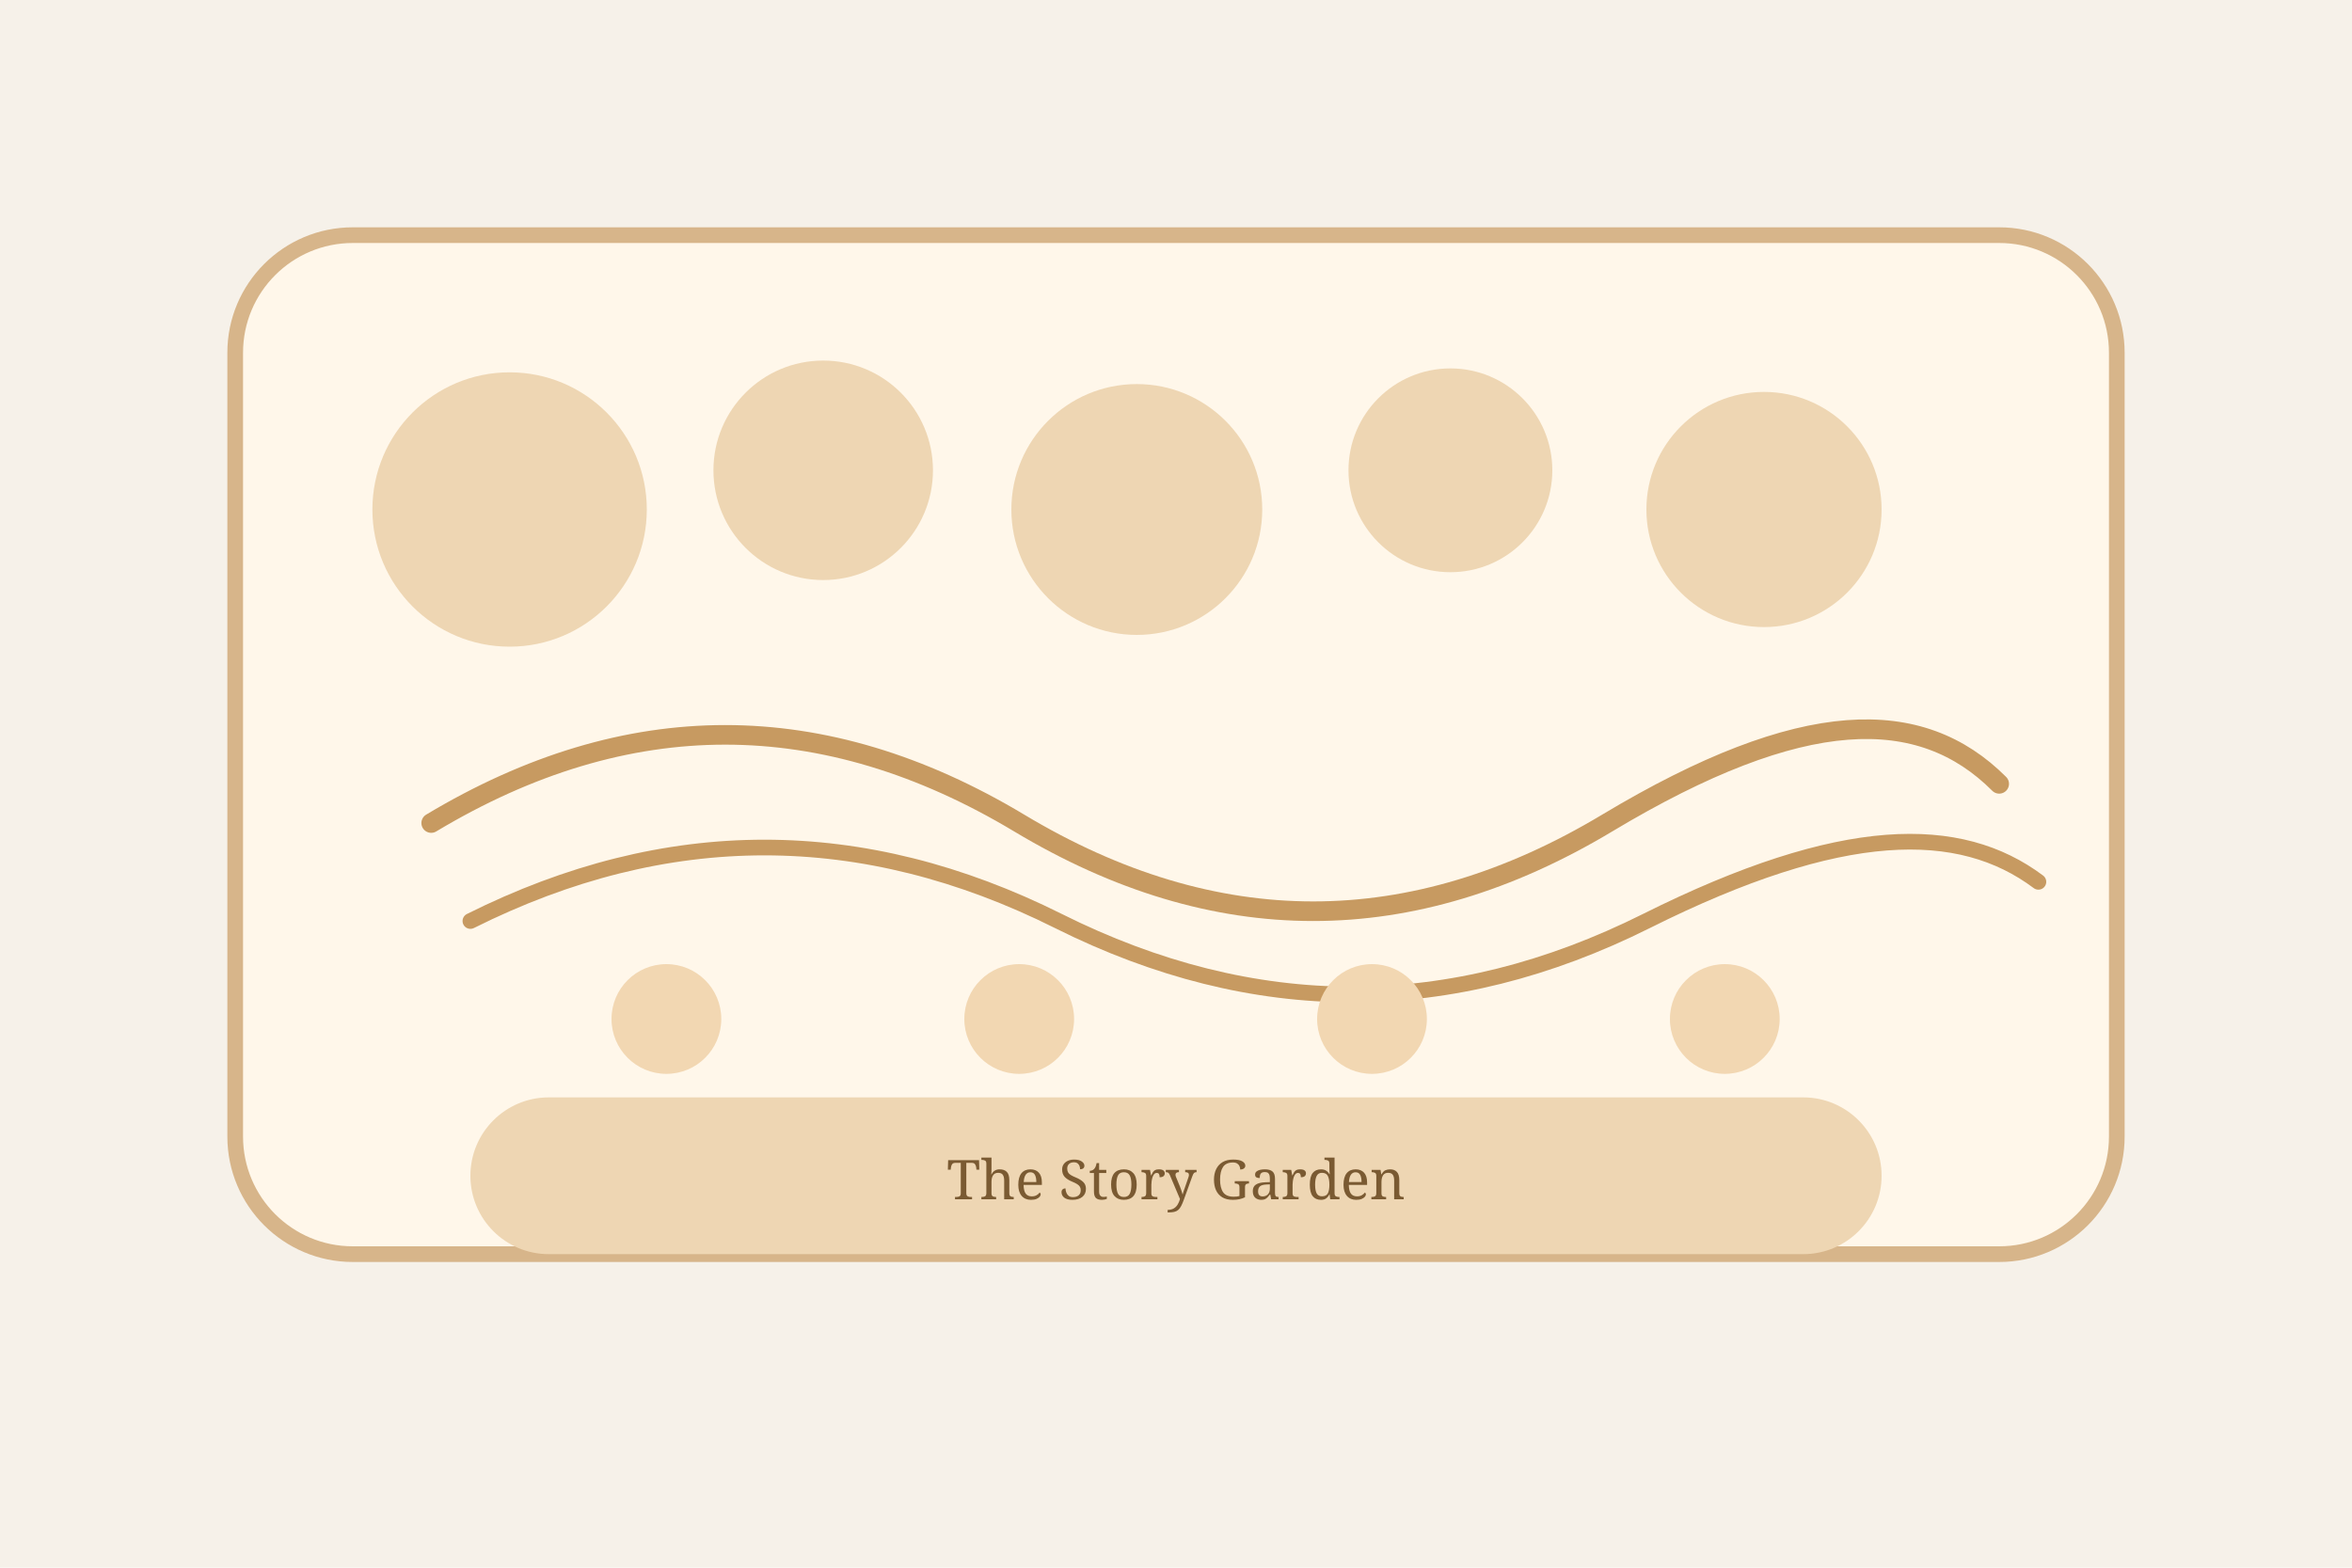
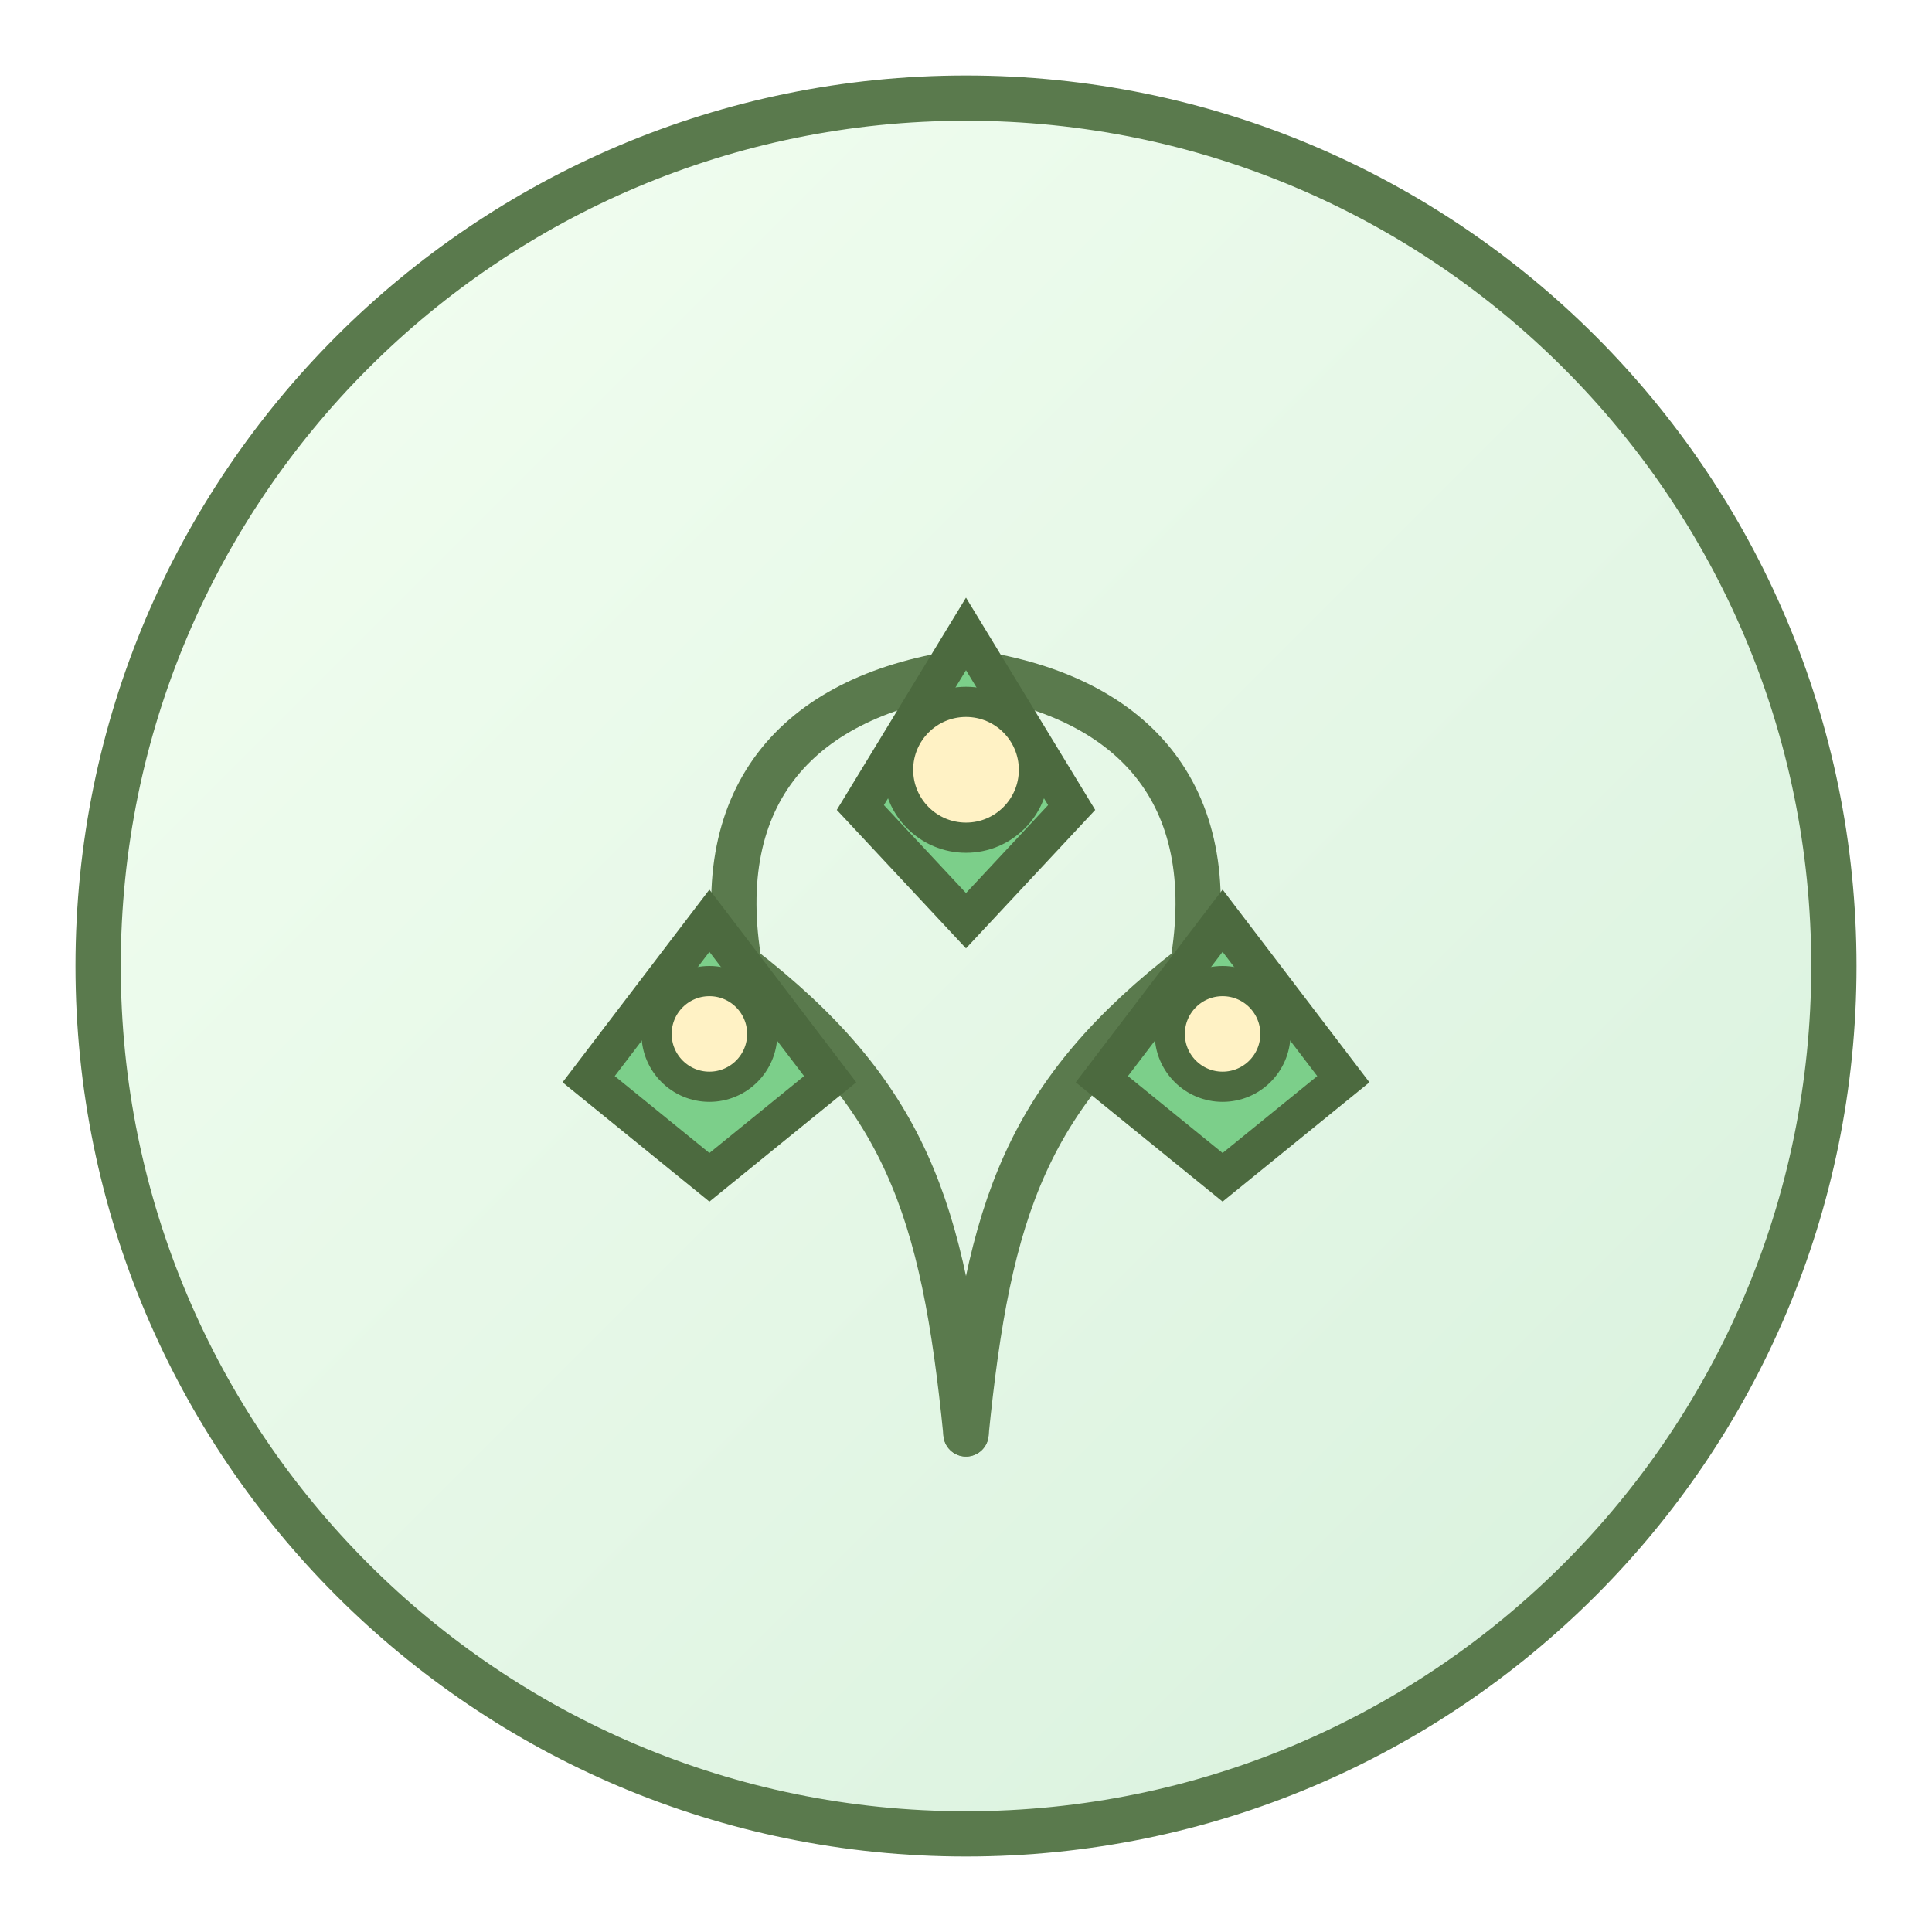
- <svg xmlns="http://www.w3.org/2000/svg" width="1200" height="800" viewBox="0 0 1200 800" fill="none">
-   <rect width="1200" height="800" fill="#F6F1E9" />
-   <rect x="120" y="120" width="960" height="520" rx="60" fill="#FFF7EA" stroke="#D7B58A" stroke-width="8" />
-   <circle cx="260" cy="260" r="70" fill="#EED6B3" />
-   <circle cx="420" cy="240" r="56" fill="#EED6B3" />
-   <circle cx="580" cy="260" r="64" fill="#EED6B3" />
-   <circle cx="740" cy="240" r="52" fill="#EED6B3" />
-   <circle cx="900" cy="260" r="60" fill="#EED6B3" />
-   <path d="M220 420C320 360 420 360 520 420C620 480 720 480 820 420C920 360 980 360 1020 400" stroke="#C79A61" stroke-width="10" stroke-linecap="round" />
-   <path d="M240 470C340 420 440 420 540 470C640 520 740 520 840 470C940 420 1000 420 1040 450" stroke="#C79A61" stroke-width="8" stroke-linecap="round" />
-   <circle cx="340" cy="520" r="28" fill="#F2D7B2" />
-   <circle cx="520" cy="520" r="28" fill="#F2D7B2" />
-   <circle cx="700" cy="520" r="28" fill="#F2D7B2" />
-   <circle cx="880" cy="520" r="28" fill="#F2D7B2" />
-   <rect x="240" y="560" width="720" height="80" rx="40" fill="#EED6B3" />
-   <text x="600" y="612" text-anchor="middle" font-family="Georgia, serif" font-size="28" fill="#7A5A32">
-     The Story Garden
-   </text>
+ <svg xmlns="http://www.w3.org/2000/svg" viewBox="0 0 512 512">
+   <defs>
+     <linearGradient id="sgBg" x1="0%" y1="0%" x2="100%" y2="100%">
+       <stop offset="0%" stop-color="#f4fff2" />
+       <stop offset="100%" stop-color="#d7f0dc" />
+     </linearGradient>
+   </defs>
+   <circle cx="256" cy="256" r="230" fill="url(#sgBg)" stroke="#5a7a4d" stroke-width="12" />
+   <g fill="none" stroke="#5a7a4d" stroke-width="12" stroke-linecap="round" stroke-linejoin="round">
+     <path d="M256 380 C250 320 240 290 196 256" />
+     <path d="M256 380 C262 320 272 290 316 256" />
+     <path d="M196 256 C188 210 212 184 256 178 C300 184 324 210 316 256" />
+   </g>
+   <g fill="#7ccf8a" stroke="#4c6a3f" stroke-width="10">
+     <path d="M256 168 L284 214 L256 244 L228 214 Z" />
+     <path d="M188 244 L220 286 L188 312 L156 286 Z" />
+     <path d="M324 244 L356 286 L324 312 L292 286 Z" />
+   </g>
+   <g fill="#fff2c5" stroke="#4c6a3f" stroke-width="8">
+     <circle cx="256" cy="204" r="18" />
+     <circle cx="188" cy="274" r="14" />
+     <circle cx="324" cy="274" r="14" />
+   </g>
</svg>
